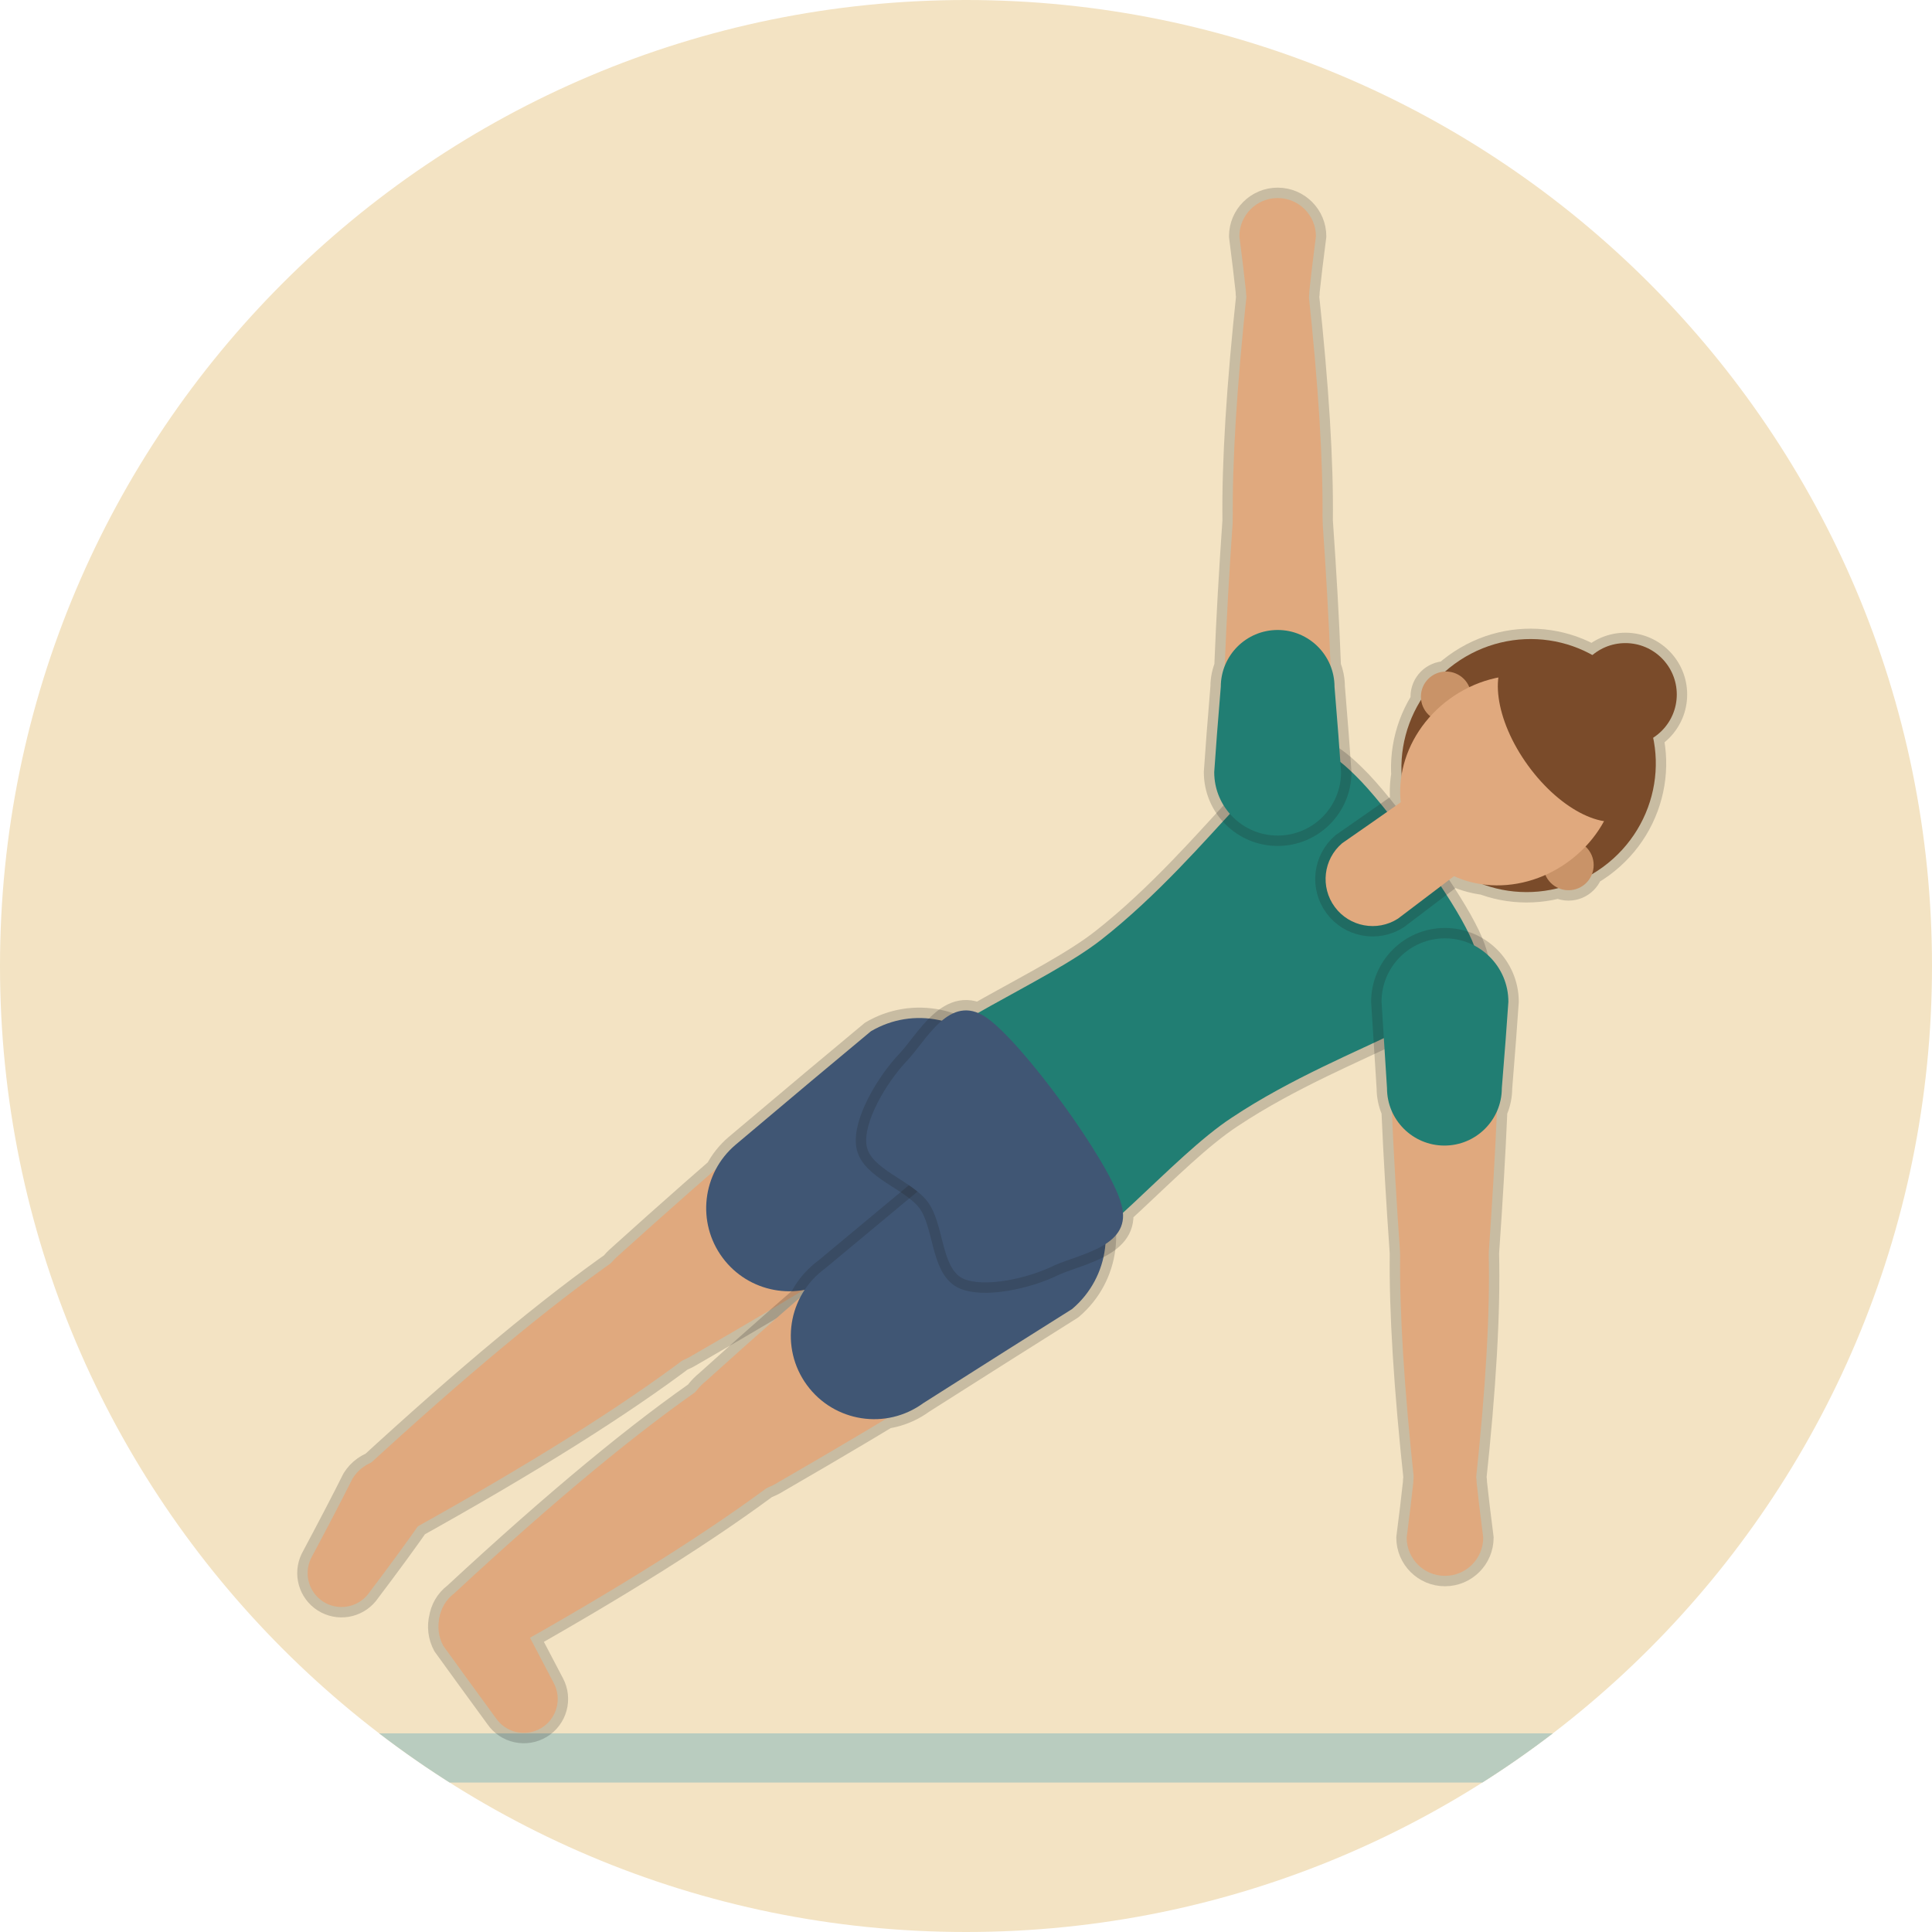
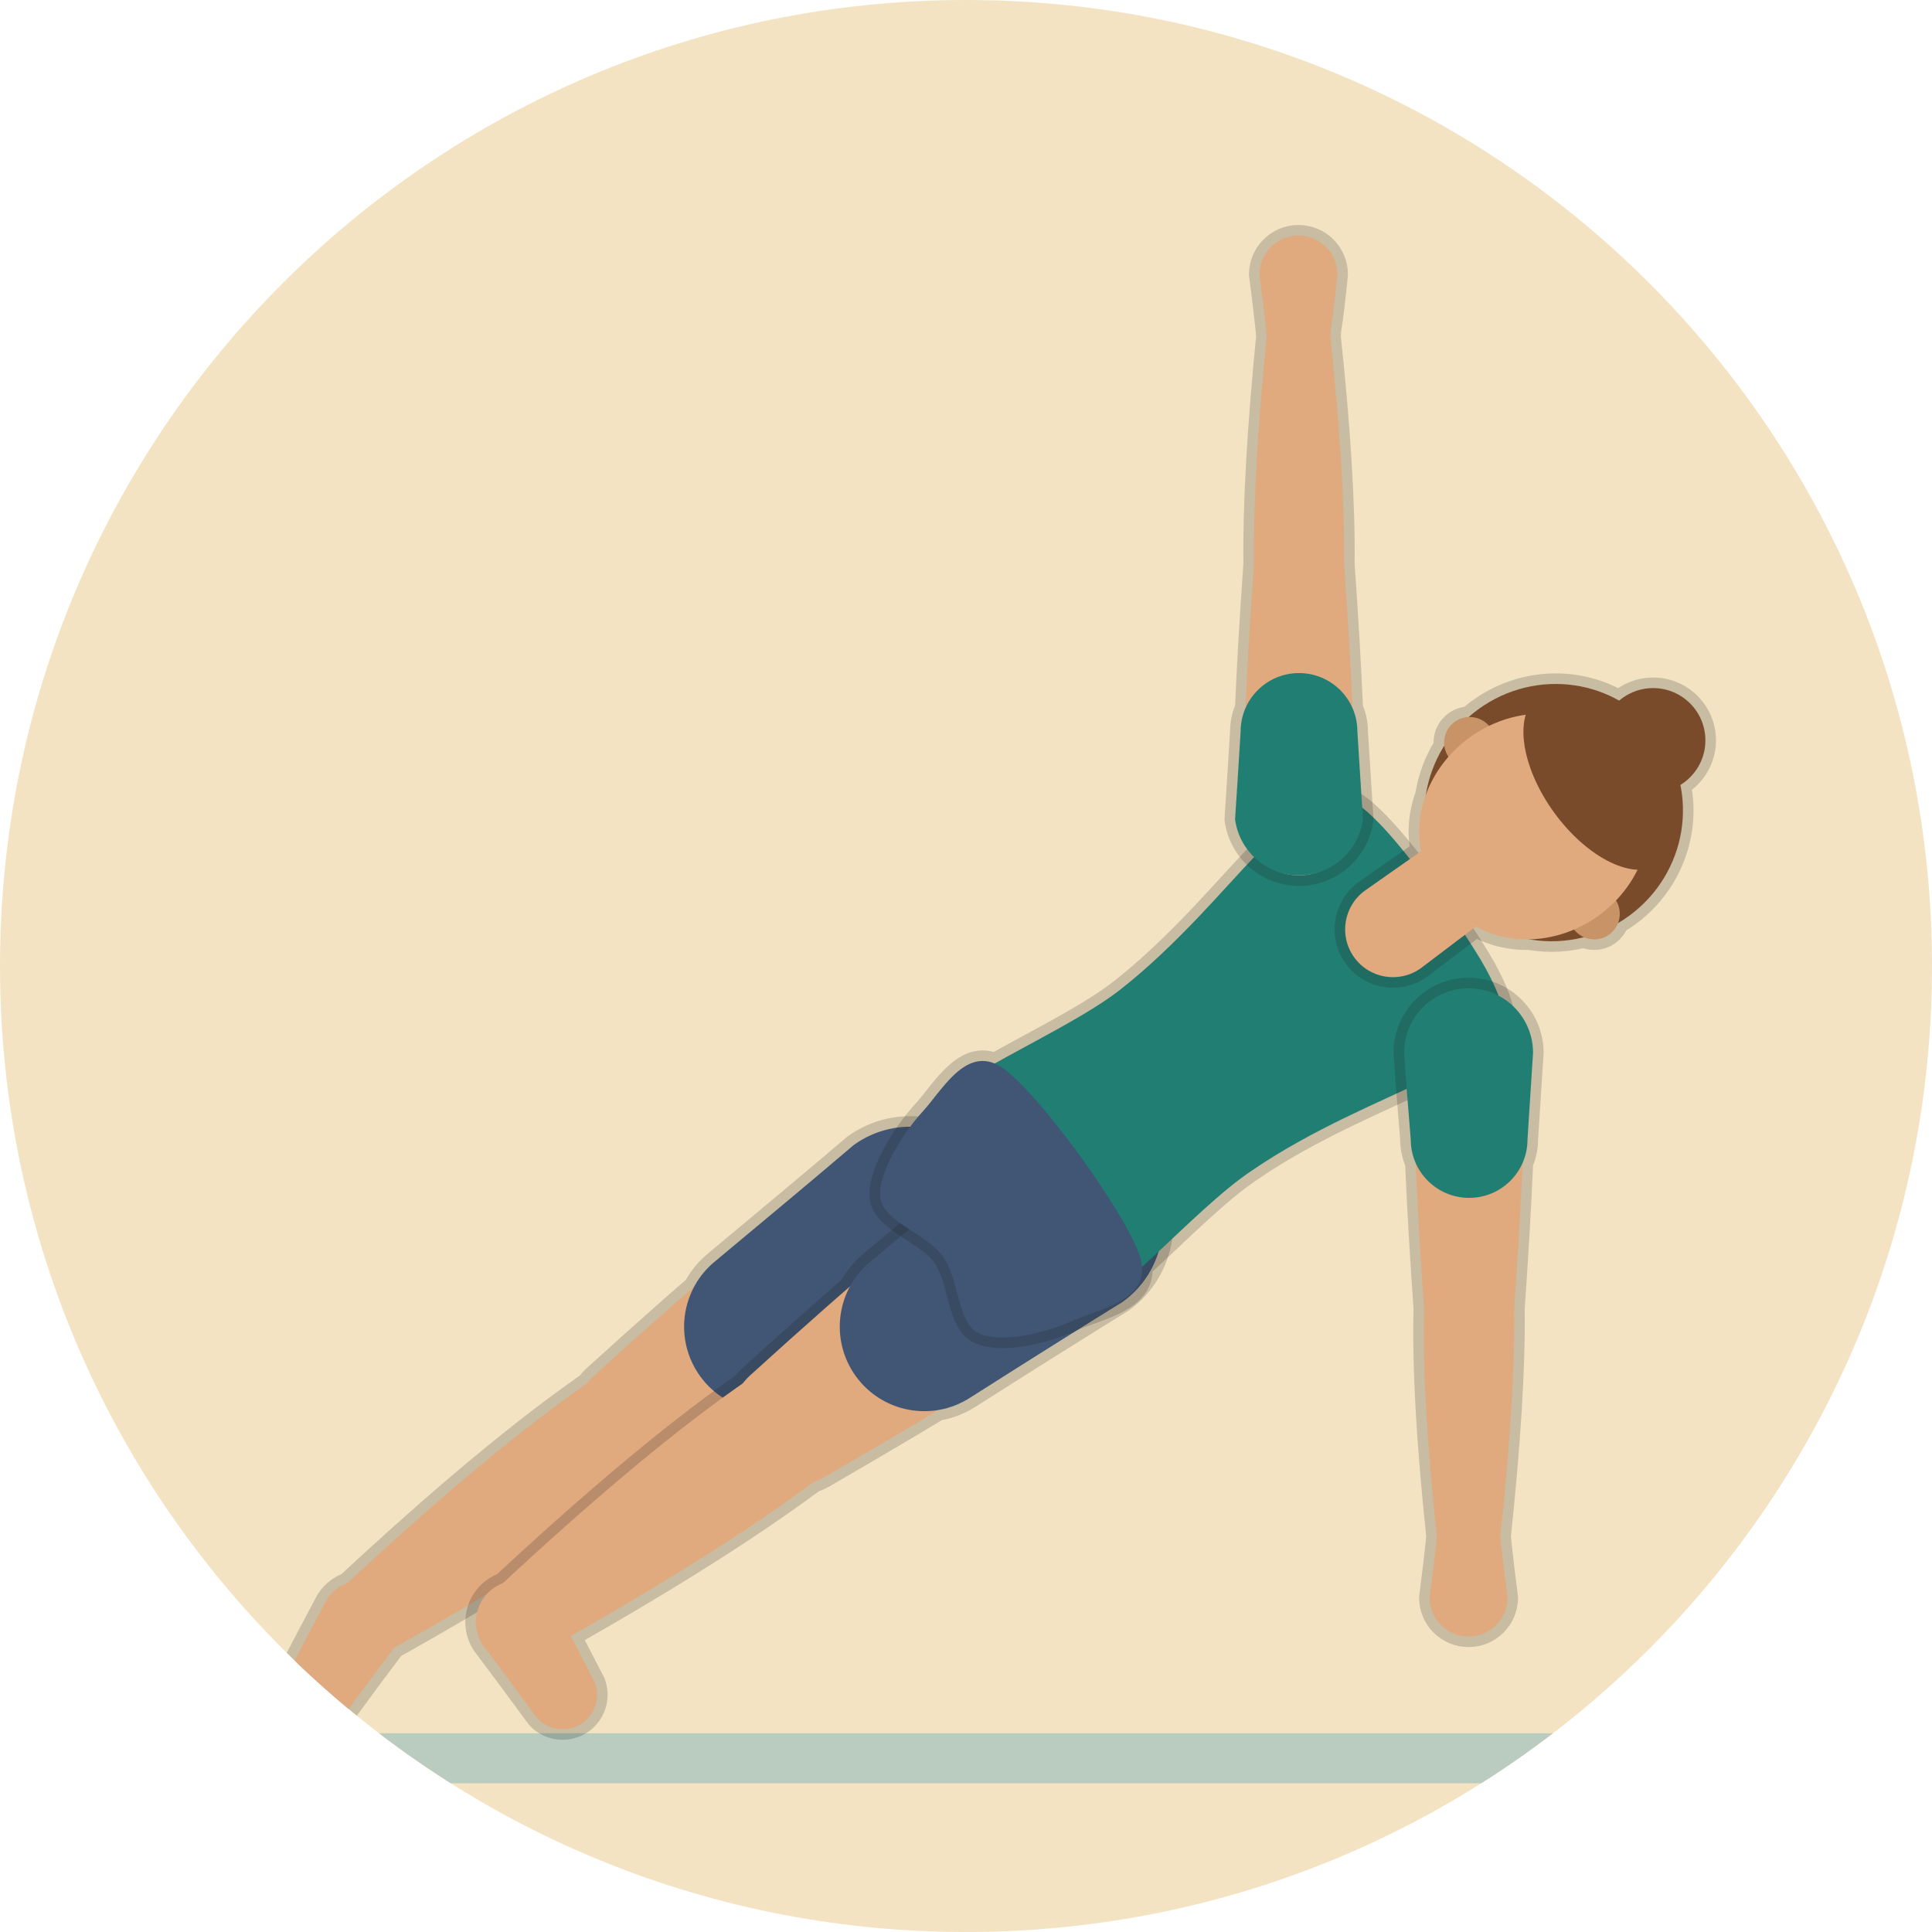
<svg xmlns="http://www.w3.org/2000/svg" viewBox="0 0 200 200" width="400" height="400" role="img" aria-label="Figure in a side plank on one straight arm with the other arm reaching up.">
  <circle cx="100" cy="100" r="100" fill="#F3E3C3" />
  <clipPath id="c1hefb8l">
    <circle cx="100" cy="100" r="100" />
  </clipPath>
  <g clip-path="url(#c1hefb8l)">
-     <g transform="translate(100.0 180.0) scale(1.132)">
-       <rect x="-70.795" y="-0.5" width="141.591" height="4.5" rx="2.2" fill="#B9CCBF" />
+     <g transform="translate(100.0 180.0) scale(1.151)">
+       <rect x="-72.238" y="-0.5" width="144.476" height="4.5" rx="2.2" fill="#B9CCBF" />
      <g>
-         <path d="M-31.9 -43.9Q-41.2 -37.4 -55.0 -24.7A3.5 3.5 0 0 0 -50.9 -19.0Q-34.5 -28.1 -25.4 -35.0A5.5 5.5 0 0 0 -31.9 -43.9ZM-8.3 -64.2Q-17.6 -57.0 -32.0 -44.0A5.7 5.7 0 0 0 -25.3 -34.9Q-8.6 -44.5 1.1 -51.2A8.0 8.0 0 0 0 -8.3 -64.2ZM-8.7 -64.7Q-13.4 -60.8 -21.1 -54.3A7.6 7.6 0 0 0 -12.1 -42.1Q-3.7 -47.4 1.5 -50.7A8.7 8.7 0 0 0 -8.7 -64.7ZM-56.1 -23.8Q-57.5 -21.0 -59.9 -16.5A3.1 3.1 0 0 0 -54.7 -13.2Q-51.6 -17.3 -49.8 -19.9A3.7 3.7 0 0 0 -56.1 -23.8Z" fill="#1E1F1D" stroke="#1E1F1D" stroke-width="1.9" stroke-linejoin="round" opacity="0.2" />
-         <path d="M-31.9 -43.9Q-41.2 -37.4 -55.0 -24.7A3.5 3.5 0 0 0 -50.9 -19.0Q-34.5 -28.1 -25.4 -35.0A5.5 5.5 0 0 0 -31.9 -43.9Z" fill="#E0A97E" />
-         <path d="M-8.3 -64.2Q-17.6 -57.0 -32.0 -44.0A5.7 5.7 0 0 0 -25.3 -34.9Q-8.6 -44.5 1.1 -51.2A8.0 8.0 0 0 0 -8.3 -64.2Z" fill="#E0A97E" />
-         <path d="M-8.7 -64.7Q-13.4 -60.8 -21.1 -54.3A7.6 7.6 0 0 0 -12.1 -42.1Q-3.7 -47.4 1.5 -50.7A8.7 8.7 0 0 0 -8.7 -64.7Z" fill="#405674" />
-         <path d="M-56.1 -23.8Q-57.5 -21.0 -59.9 -16.5A3.1 3.1 0 0 0 -54.7 -13.2Q-51.6 -17.3 -49.8 -19.9A3.7 3.7 0 0 0 -56.1 -23.8Z" fill="#E0A97E" />
+         <path d="M-33.3 -32.5Q-42.7 -26.1 -56.4 -13.3A3.5 3.5 0 0 0 -52.3 -7.7Q-36.0 -16.8 -26.9 -23.7A5.5 5.5 0 0 0 -33.3 -32.5ZM-9.7 -52.8Q-19.1 -45.7 -33.4 -32.7A5.7 5.7 0 0 0 -26.8 -23.5Q-10.0 -33.2 -0.3 -39.9A8.0 8.0 0 0 0 -9.7 -52.8ZM-10.1 -53.4Q-14.8 -49.4 -22.5 -43.0A7.6 7.6 0 0 0 -13.6 -30.7Q-5.1 -36.1 0.1 -39.3A8.7 8.7 0 0 0 -10.1 -53.4ZM-57.5 -12.5Q-59.0 -9.7 -61.4 -5.1A3.1 3.1 0 0 0 -56.1 -1.9Q-53.1 -6.0 -51.2 -8.5A3.7 3.7 0 0 0 -57.5 -12.5Z" fill="#1E1F1D" stroke="#1E1F1D" stroke-width="1.9" stroke-linejoin="round" opacity="0.2" />
+         <path d="M-33.3 -32.5Q-42.7 -26.1 -56.4 -13.3A3.5 3.5 0 0 0 -52.3 -7.7Q-36.0 -16.8 -26.9 -23.7A5.5 5.5 0 0 0 -33.3 -32.5Z" fill="#E0A97E" />
+         <path d="M-9.7 -52.8Q-19.1 -45.7 -33.4 -32.7A5.7 5.7 0 0 0 -26.8 -23.5Q-10.0 -33.2 -0.3 -39.9A8.0 8.0 0 0 0 -9.7 -52.8Z" fill="#E0A97E" />
+         <path d="M-10.1 -53.4Q-14.8 -49.4 -22.5 -43.0A7.6 7.6 0 0 0 -13.6 -30.7Q-5.1 -36.1 0.1 -39.3A8.7 8.7 0 0 0 -10.1 -53.4Z" fill="#405674" />
+         <path d="M-57.5 -12.5Q-59.0 -9.7 -61.4 -5.1A3.1 3.1 0 0 0 -56.1 -1.9Q-53.1 -6.0 -51.2 -8.5A3.7 3.7 0 0 0 -57.5 -12.5Z" fill="#E0A97E" />
      </g>
      <g>
-         <path d="M-23.6 -32.5Q-33.0 -26.1 -46.8 -13.3A3.5 3.5 0 0 0 -42.6 -7.7Q-26.3 -16.8 -17.2 -23.7A5.5 5.5 0 0 0 -23.6 -32.5ZM-0.1 -52.8Q-9.4 -45.7 -23.8 -32.7A5.7 5.7 0 0 0 -17.1 -23.5Q-0.3 -33.2 9.4 -39.9A8.0 8.0 0 0 0 -0.1 -52.8ZM-0.4 -53.4Q-5.2 -49.4 -12.9 -43.0A7.6 7.6 0 0 0 -3.9 -30.7Q4.6 -36.1 9.7 -39.3A8.7 8.7 0 0 0 -0.4 -53.4ZM-47.8 -8.5Q-46.0 -6.0 -43.0 -1.9A3.1 3.1 0 0 0 -37.7 -5.1Q-40.1 -9.7 -41.6 -12.5A3.7 3.7 0 0 0 -47.8 -8.5Z" fill="#1E1F1D" stroke="#1E1F1D" stroke-width="1.9" stroke-linejoin="round" opacity="0.2" />
-         <path d="M-23.6 -32.5Q-33.0 -26.1 -46.8 -13.3A3.5 3.5 0 0 0 -42.6 -7.7Q-26.3 -16.8 -17.2 -23.7A5.5 5.5 0 0 0 -23.6 -32.5Z" fill="#E0A97E" />
-         <path d="M-0.1 -52.8Q-9.4 -45.7 -23.8 -32.7A5.7 5.7 0 0 0 -17.1 -23.5Q-0.3 -33.2 9.4 -39.9A8.0 8.0 0 0 0 -0.1 -52.8Z" fill="#E0A97E" />
-         <path d="M-0.4 -53.4Q-5.2 -49.4 -12.9 -43.0A7.6 7.6 0 0 0 -3.9 -30.7Q4.6 -36.1 9.7 -39.3A8.7 8.7 0 0 0 -0.4 -53.4Z" fill="#405674" />
-         <path d="M-47.8 -8.5Q-46.0 -6.0 -43.0 -1.9A3.1 3.1 0 0 0 -37.7 -5.1Q-40.1 -9.7 -41.6 -12.5A3.7 3.7 0 0 0 -47.8 -8.5Z" fill="#E0A97E" />
+         <path d="M-19.3 -32.5Q-28.7 -26.1 -42.4 -13.3A3.5 3.5 0 0 0 -38.3 -7.7Q-22.0 -16.8 -12.9 -23.7A5.5 5.5 0 0 0 -19.3 -32.5ZM4.3 -52.8Q-5.1 -45.7 -19.4 -32.7A5.7 5.7 0 0 0 -12.8 -23.5Q4.0 -33.2 13.7 -39.9A8.0 8.0 0 0 0 4.3 -52.8ZM3.9 -53.4Q-0.8 -49.4 -8.5 -43.0A7.6 7.6 0 0 0 0.4 -30.7Q8.9 -36.1 14.1 -39.3A8.7 8.7 0 0 0 3.9 -53.4ZM-43.5 -8.5Q-41.6 -6.0 -38.6 -1.9A3.1 3.1 0 0 0 -33.4 -5.1Q-35.8 -9.7 -37.2 -12.5A3.7 3.7 0 0 0 -43.5 -8.5Z" fill="#1E1F1D" stroke="#1E1F1D" stroke-width="1.9" stroke-linejoin="round" opacity="0.2" />
+         <path d="M-19.3 -32.5Q-28.7 -26.1 -42.4 -13.3A3.5 3.5 0 0 0 -38.3 -7.7Q-22.0 -16.8 -12.9 -23.7A5.5 5.5 0 0 0 -19.3 -32.5Z" fill="#E0A97E" />
+         <path d="M4.3 -52.8Q-5.1 -45.7 -19.4 -32.7A5.7 5.7 0 0 0 -12.8 -23.5Q4.0 -33.2 13.7 -39.9A8.0 8.0 0 0 0 4.3 -52.8Z" fill="#E0A97E" />
+         <path d="M3.9 -53.4Q-0.8 -49.4 -8.5 -43.0A7.6 7.6 0 0 0 0.4 -30.7Q8.9 -36.1 14.1 -39.3A8.7 8.7 0 0 0 3.9 -53.4Z" fill="#405674" />
+         <path d="M-43.5 -8.5Q-41.6 -6.0 -38.6 -1.9A3.1 3.1 0 0 0 -33.4 -5.1Q-35.8 -9.7 -37.2 -12.5A3.7 3.7 0 0 0 -43.5 -8.5Z" fill="#E0A97E" />
      </g>
      <g>
-         <path d="M-6.0 -61.0C-3.5 -64.9 7.3 -69.1 12.4 -73.1C17.5 -77.1 21.9 -82.2 24.7 -85.2C27.5 -88.1 27.5 -90.2 29.3 -90.7C31.2 -91.1 32.9 -90.8 35.6 -88.1C38.4 -85.4 43.9 -77.7 45.7 -74.2C47.5 -70.8 47.2 -69.0 46.2 -67.5C45.2 -65.9 43.2 -66.5 39.5 -64.7C35.9 -62.9 29.7 -60.4 24.3 -56.8C18.8 -53.2 11.6 -44.2 7.1 -43.0C2.6 -41.8 -0.5 -46.7 -2.7 -49.7C-4.9 -52.7 -8.5 -57.1 -6.0 -61.0ZM-5.4 -62.0C-3.6 -63.9 -1.5 -68.2 1.8 -66.0C5.1 -63.8 13.2 -52.7 14.2 -48.9C15.3 -45.1 10.6 -44.4 8.1 -43.3C5.7 -42.1 1.6 -41.2 -0.3 -42.1C-2.3 -43.1 -2.0 -47.1 -3.5 -49.1C-5.0 -51.1 -8.8 -52.1 -9.1 -54.3C-9.4 -56.4 -7.3 -60.0 -5.4 -62.0Z" fill="#1E1F1D" stroke="#1E1F1D" stroke-width="1.9" stroke-linejoin="round" opacity="0.2" />
-         <path d="M-6.0 -61.0C-3.5 -64.9 7.3 -69.1 12.4 -73.1C17.5 -77.1 21.9 -82.2 24.7 -85.2C27.5 -88.1 27.5 -90.2 29.3 -90.7C31.2 -91.1 32.9 -90.8 35.6 -88.1C38.4 -85.4 43.9 -77.7 45.7 -74.2C47.5 -70.8 47.2 -69.0 46.2 -67.5C45.2 -65.9 43.2 -66.5 39.5 -64.7C35.9 -62.9 29.7 -60.4 24.3 -56.8C18.8 -53.2 11.6 -44.2 7.1 -43.0C2.6 -41.8 -0.5 -46.7 -2.7 -49.7C-4.9 -52.7 -8.5 -57.1 -6.0 -61.0Z" fill="#217E73" />
-         <path d="M-5.4 -62.0C-3.6 -63.9 -1.5 -68.2 1.8 -66.0C5.1 -63.8 13.2 -52.7 14.2 -48.9C15.3 -45.1 10.6 -44.4 8.1 -43.3C5.7 -42.1 1.6 -41.2 -0.3 -42.1C-2.3 -43.1 -2.0 -47.1 -3.5 -49.1C-5.0 -51.1 -8.8 -52.1 -9.1 -54.3C-9.4 -56.4 -7.3 -60.0 -5.4 -62.0Z" fill="#405674" />
+         <path d="M-4.6 -55.4C-2.0 -59.3 8.8 -63.4 13.9 -67.4C19.0 -71.4 23.3 -76.6 26.1 -79.5C28.9 -82.4 28.9 -84.5 30.8 -85.0C32.6 -85.5 34.4 -85.2 37.1 -82.4C39.8 -79.7 45.4 -72.0 47.1 -68.6C48.9 -65.1 48.7 -63.4 47.6 -61.8C46.6 -60.2 44.6 -60.8 41.0 -59.1C37.3 -57.3 31.1 -54.8 25.7 -51.1C20.3 -47.5 13.0 -38.5 8.5 -37.3C4.0 -36.2 0.9 -41.0 -1.3 -44.0C-3.4 -47.0 -7.1 -51.5 -4.6 -55.4ZM-4.0 -56.3C-2.2 -58.2 -0.0 -62.5 3.2 -60.4C6.5 -58.2 14.6 -47.0 15.7 -43.2C16.7 -39.4 12.0 -38.7 9.6 -37.6C7.2 -36.5 3.1 -35.5 1.1 -36.5C-0.8 -37.4 -0.6 -41.4 -2.1 -43.4C-3.5 -45.4 -7.4 -46.5 -7.7 -48.6C-8.0 -50.7 -5.8 -54.3 -4.0 -56.3Z" fill="#1E1F1D" stroke="#1E1F1D" stroke-width="1.9" stroke-linejoin="round" opacity="0.2" />
+         <path d="M-4.6 -55.4C-2.0 -59.3 8.8 -63.4 13.9 -67.4C19.0 -71.4 23.3 -76.6 26.1 -79.5C28.9 -82.4 28.9 -84.5 30.8 -85.0C32.6 -85.5 34.4 -85.2 37.1 -82.4C39.8 -79.7 45.4 -72.0 47.1 -68.6C48.9 -65.1 48.7 -63.4 47.6 -61.8C46.6 -60.2 44.6 -60.8 41.0 -59.1C37.3 -57.3 31.1 -54.8 25.7 -51.1C20.3 -47.5 13.0 -38.5 8.5 -37.3C4.0 -36.2 0.9 -41.0 -1.3 -44.0C-3.4 -47.0 -7.1 -51.5 -4.6 -55.4Z" fill="#217E73" />
+         <path d="M-4.0 -56.3C-2.2 -58.2 -0.0 -62.5 3.2 -60.4C6.5 -58.2 14.6 -47.0 15.7 -43.2C16.7 -39.4 12.0 -38.7 9.6 -37.6C7.2 -36.5 3.1 -35.5 1.1 -36.5C-0.8 -37.4 -0.6 -41.4 -2.1 -43.4C-3.5 -45.4 -7.4 -46.5 -7.7 -48.6C-8.0 -50.7 -5.8 -54.3 -4.0 -56.3Z" fill="#405674" />
      </g>
      <g>
-         <path d="M33.5 -88.4Q33.6 -97.1 32.6 -111.4A4.1 4.1 0 0 0 24.4 -111.4Q23.4 -97.1 23.5 -88.4A5.0 5.0 0 0 0 33.5 -88.4ZM34.3 -88.4Q34.1 -91.4 33.7 -96.2A5.2 5.2 0 0 0 23.3 -96.2Q22.9 -91.4 22.7 -88.4A5.8 5.8 0 0 0 34.3 -88.4ZM32.6 -111.4Q32.7 -119.4 31.3 -132.4A2.8 2.8 0 0 0 25.7 -132.4Q24.3 -119.4 24.4 -111.4A4.1 4.1 0 0 0 32.6 -111.4ZM31.4 -132.4Q31.6 -134.3 32.0 -137.4A3.5 3.5 0 0 0 25.0 -137.4Q25.4 -134.3 25.6 -132.4A2.9 2.9 0 0 0 31.4 -132.4Z" fill="#1E1F1D" stroke="#1E1F1D" stroke-width="1.9" stroke-linejoin="round" opacity="0.2" />
-         <path d="M33.5 -88.4Q33.6 -97.1 32.6 -111.4A4.1 4.1 0 0 0 24.4 -111.4Q23.4 -97.1 23.5 -88.4A5.0 5.0 0 0 0 33.5 -88.4Z" fill="#E0A97E" />
-         <path d="M34.3 -88.4Q34.1 -91.4 33.7 -96.2A5.2 5.2 0 0 0 23.3 -96.2Q22.9 -91.4 22.7 -88.4A5.8 5.8 0 0 0 34.3 -88.4Z" fill="#217E73" />
-         <path d="M32.6 -111.4Q32.7 -119.4 31.3 -132.4A2.8 2.8 0 0 0 25.7 -132.4Q24.3 -119.4 24.4 -111.4A4.1 4.1 0 0 0 32.6 -111.4Z" fill="#E0A97E" />
-         <path d="M31.4 -132.4Q31.6 -134.3 32.0 -137.4A3.5 3.5 0 0 0 25.0 -137.4Q25.4 -134.3 25.6 -132.4A2.9 2.9 0 0 0 31.4 -132.4Z" fill="#E0A97E" />
+         <path d="M35.0 -82.7Q35.0 -91.5 34.0 -105.7A4.1 4.1 0 0 0 25.9 -105.7Q24.9 -91.5 24.9 -82.7A5.0 5.0 0 0 0 35.0 -82.7ZM35.7 -82.7Q35.5 -85.7 35.2 -90.6A5.2 5.2 0 0 0 24.7 -90.6Q24.4 -85.7 24.2 -82.7A5.8 5.8 0 0 0 35.7 -82.7ZM34.0 -105.7Q34.1 -113.7 32.7 -126.7A2.8 2.8 0 0 0 27.1 -126.7Q25.8 -113.7 25.9 -105.7A4.1 4.1 0 0 0 34.0 -105.7ZM32.8 -126.7Q33.1 -128.6 33.4 -131.7A3.5 3.5 0 0 0 26.4 -131.7Q26.8 -128.6 27.0 -126.7A2.9 2.9 0 0 0 32.8 -126.7Z" fill="#1E1F1D" stroke="#1E1F1D" stroke-width="1.9" stroke-linejoin="round" opacity="0.2" />
+         <path d="M35.0 -82.7Q35.0 -91.5 34.0 -105.7A4.1 4.1 0 0 0 25.9 -105.7Q24.9 -91.5 24.9 -82.7A5.0 5.0 0 0 0 35.0 -82.7Z" fill="#E0A97E" />
+         <path d="M35.7 -82.7Q35.5 -85.7 35.2 -90.6A5.2 5.2 0 0 0 24.7 -90.6Q24.4 -85.7 24.2 -82.7A5.8 5.8 0 0 0 35.7 -82.7Z" fill="#217E73" />
+         <path d="M34.0 -105.7Q34.1 -113.7 32.7 -126.7A2.8 2.8 0 0 0 27.1 -126.7Q25.8 -113.7 25.9 -105.7A4.1 4.1 0 0 0 34.0 -105.7Z" fill="#E0A97E" />
+         <path d="M32.8 -126.7Q33.1 -128.6 33.4 -131.7A3.5 3.5 0 0 0 26.4 -131.7Q26.8 -128.6 27.0 -126.7A2.9 2.9 0 0 0 32.8 -126.7Z" fill="#E0A97E" />
      </g>
      <g>
-         <path d="M38.7 -67.4Q38.7 -58.6 39.7 -44.4A4.1 4.1 0 0 0 47.8 -44.4Q48.8 -58.6 48.8 -67.4A5.0 5.0 0 0 0 38.7 -67.4ZM38.0 -67.4Q38.2 -64.4 38.5 -59.5A5.2 5.2 0 0 0 49.0 -59.5Q49.4 -64.4 49.6 -67.4A5.8 5.8 0 0 0 38.0 -67.4ZM39.7 -44.4Q39.6 -36.4 41.0 -23.4A2.8 2.8 0 0 0 46.6 -23.4Q48.0 -36.4 47.8 -44.4A4.1 4.1 0 0 0 39.7 -44.4ZM40.9 -23.4Q40.7 -21.5 40.3 -18.4A3.5 3.5 0 0 0 47.3 -18.4Q46.9 -21.5 46.7 -23.4A2.9 2.9 0 0 0 40.9 -23.4Z" fill="#1E1F1D" stroke="#1E1F1D" stroke-width="1.9" stroke-linejoin="round" opacity="0.2" />
-         <path d="M38.7 -67.4Q38.7 -58.6 39.7 -44.4A4.1 4.1 0 0 0 47.8 -44.4Q48.8 -58.6 48.8 -67.4A5.0 5.0 0 0 0 38.7 -67.4Z" fill="#E0A97E" />
-         <path d="M38.0 -67.4Q38.2 -64.4 38.5 -59.5A5.2 5.2 0 0 0 49.0 -59.5Q49.4 -64.4 49.6 -67.4A5.8 5.8 0 0 0 38.0 -67.4Z" fill="#217E73" />
-         <path d="M39.7 -44.4Q39.6 -36.4 41.0 -23.4A2.8 2.8 0 0 0 46.6 -23.4Q48.0 -36.4 47.8 -44.4A4.1 4.1 0 0 0 39.7 -44.4Z" fill="#E0A97E" />
-         <path d="M40.9 -23.4Q40.7 -21.5 40.3 -18.4A3.5 3.5 0 0 0 47.3 -18.4Q46.9 -21.5 46.7 -23.4A2.9 2.9 0 0 0 40.9 -23.4Z" fill="#E0A97E" />
+         <path d="M40.2 -61.7Q40.2 -53.0 41.2 -38.7A4.1 4.1 0 0 0 49.3 -38.7Q50.3 -53.0 50.3 -61.7A5.0 5.0 0 0 0 40.2 -61.7ZM39.4 -61.7Q39.6 -58.7 40.0 -53.9A5.2 5.2 0 0 0 50.5 -53.9Q50.8 -58.7 51.0 -61.7A5.8 5.8 0 0 0 39.4 -61.7ZM41.2 -38.7Q41.0 -30.7 42.4 -17.7A2.8 2.8 0 0 0 48.0 -17.7Q49.4 -30.7 49.3 -38.7A4.1 4.1 0 0 0 41.2 -38.7ZM42.3 -17.7Q42.1 -15.8 41.7 -12.7A3.5 3.5 0 0 0 48.7 -12.7Q48.3 -15.8 48.1 -17.7A2.9 2.9 0 0 0 42.3 -17.7Z" fill="#1E1F1D" stroke="#1E1F1D" stroke-width="1.9" stroke-linejoin="round" opacity="0.2" />
+         <path d="M40.2 -61.7Q40.2 -53.0 41.2 -38.7A4.1 4.1 0 0 0 49.3 -38.7Q50.3 -53.0 50.3 -61.7A5.0 5.0 0 0 0 40.2 -61.7Z" fill="#E0A97E" />
+         <path d="M39.4 -61.7Q39.6 -58.7 40.0 -53.9A5.2 5.2 0 0 0 50.5 -53.9Q50.8 -58.7 51.0 -61.7A5.8 5.8 0 0 0 39.4 -61.7Z" fill="#217E73" />
+         <path d="M41.2 -38.7Q41.0 -30.7 42.4 -17.7A2.8 2.8 0 0 0 48.0 -17.7Q49.4 -30.7 49.3 -38.7A4.1 4.1 0 0 0 41.2 -38.7Z" fill="#E0A97E" />
+         <path d="M42.3 -17.7Q42.1 -15.8 41.7 -12.7A3.5 3.5 0 0 0 48.7 -12.7Q48.3 -15.8 48.1 -17.7A2.9 2.9 0 0 0 42.3 -17.7Z" fill="#E0A97E" />
      </g>
      <g>
-         <path d="M39.5 -75.0Q44.5 -78.8 52.6 -84.9A4.0 4.0 0 0 0 47.9 -91.4Q39.6 -85.5 34.4 -81.9A4.3 4.3 0 0 0 39.5 -75.0ZM60.3 -90.8A4.7 4.7 0.0 1 0 60.3 -100.2A4.7 4.7 0.0 1 0 60.3 -90.8ZM42.0 -82.1A11.5 11.7 54.0 1 0 60.9 -95.9A11.5 11.7 54.0 1 0 42.0 -82.1ZM55.1 -77.6A2.3 2.3 0.0 1 0 55.1 -82.2A2.3 2.3 0.0 1 0 55.1 -77.6ZM43.9 -93.0A2.3 2.3 0.0 1 0 43.9 -97.6A2.3 2.3 0.0 1 0 43.9 -93.0ZM41.3 -81.6A9.2 10.3 54.0 1 0 58.0 -93.7A9.2 10.3 54.0 1 0 41.3 -81.6ZM51.4 -89.0A9.3 5.0 54.0 1 0 59.5 -94.9A9.3 5.0 54.0 1 0 51.4 -89.0Z" fill="#1E1F1D" stroke="#1E1F1D" stroke-width="1.9" stroke-linejoin="round" opacity="0.2" />
-         <path d="M39.5 -75.0Q44.5 -78.8 52.6 -84.9A4.0 4.0 0 0 0 47.9 -91.4Q39.6 -85.5 34.4 -81.9A4.3 4.3 0 0 0 39.5 -75.0Z" fill="#E0A97E" />
-         <path d="M60.3 -90.8A4.7 4.7 0.0 1 0 60.3 -100.2A4.7 4.7 0.0 1 0 60.3 -90.8Z" fill="#7A4B2A" />
-         <path d="M42.0 -82.1A11.5 11.7 54.0 1 0 60.9 -95.9A11.5 11.7 54.0 1 0 42.0 -82.1Z" fill="#7A4B2A" />
-         <path d="M55.1 -77.6A2.3 2.3 0.0 1 0 55.1 -82.2A2.3 2.3 0.0 1 0 55.1 -77.6Z" fill="#C99368" />
-         <path d="M43.9 -93.0A2.3 2.3 0.0 1 0 43.9 -97.6A2.3 2.3 0.0 1 0 43.9 -93.0Z" fill="#C99368" />
-         <path d="M41.3 -81.6A9.2 10.3 54.0 1 0 58.0 -93.7A9.2 10.3 54.0 1 0 41.3 -81.6Z" fill="#E0A97E" />
-         <path d="M51.4 -89.0A9.3 5.0 54.0 1 0 59.5 -94.9A9.3 5.0 54.0 1 0 51.4 -89.0Z" fill="#7A4B2A" />
+         <path d="M40.9 -69.3Q45.9 -73.1 54.1 -79.3A4.0 4.0 0 0 0 49.4 -85.7Q41.0 -79.9 35.9 -76.3A4.3 4.3 0 0 0 40.9 -69.3ZM61.8 -85.1A4.7 4.7 0.0 1 0 61.8 -94.5A4.7 4.7 0.0 1 0 61.8 -85.1ZM43.4 -76.4A11.5 11.7 54.0 1 0 62.3 -90.2A11.5 11.7 54.0 1 0 43.4 -76.4ZM56.5 -71.9A2.3 2.3 0.0 1 0 56.5 -76.5A2.3 2.3 0.0 1 0 56.5 -71.9ZM45.3 -87.3A2.3 2.3 0.0 1 0 45.3 -91.9A2.3 2.3 0.0 1 0 45.3 -87.3ZM42.8 -76.0A9.2 10.3 54.0 1 0 59.4 -88.1A9.2 10.3 54.0 1 0 42.8 -76.0ZM52.9 -83.3A9.3 5.0 54.0 1 0 61.0 -89.2A9.3 5.0 54.0 1 0 52.9 -83.3Z" fill="#1E1F1D" stroke="#1E1F1D" stroke-width="1.9" stroke-linejoin="round" opacity="0.2" />
+         <path d="M40.9 -69.3Q45.9 -73.1 54.1 -79.3A4.0 4.0 0 0 0 49.4 -85.7Q41.0 -79.9 35.9 -76.3A4.3 4.3 0 0 0 40.9 -69.3Z" fill="#E0A97E" />
+         <path d="M61.8 -85.1A4.7 4.7 0.0 1 0 61.8 -94.5A4.7 4.7 0.0 1 0 61.8 -85.1Z" fill="#7A4B2A" />
+         <path d="M43.4 -76.4A11.5 11.7 54.0 1 0 62.3 -90.2A11.5 11.7 54.0 1 0 43.4 -76.4Z" fill="#7A4B2A" />
+         <path d="M56.5 -71.9A2.3 2.3 0.0 1 0 56.5 -76.5A2.3 2.3 0.0 1 0 56.5 -71.9Z" fill="#C99368" />
+         <path d="M45.3 -87.3A2.3 2.3 0.0 1 0 45.3 -91.9A2.3 2.3 0.0 1 0 45.3 -87.3Z" fill="#C99368" />
+         <path d="M42.8 -76.0A9.2 10.3 54.0 1 0 59.4 -88.1A9.2 10.3 54.0 1 0 42.8 -76.0Z" fill="#E0A97E" />
+         <path d="M52.9 -83.3A9.3 5.0 54.0 1 0 61.0 -89.2A9.3 5.0 54.0 1 0 52.9 -83.3Z" fill="#7A4B2A" />
      </g>
    </g>
  </g>
</svg>
